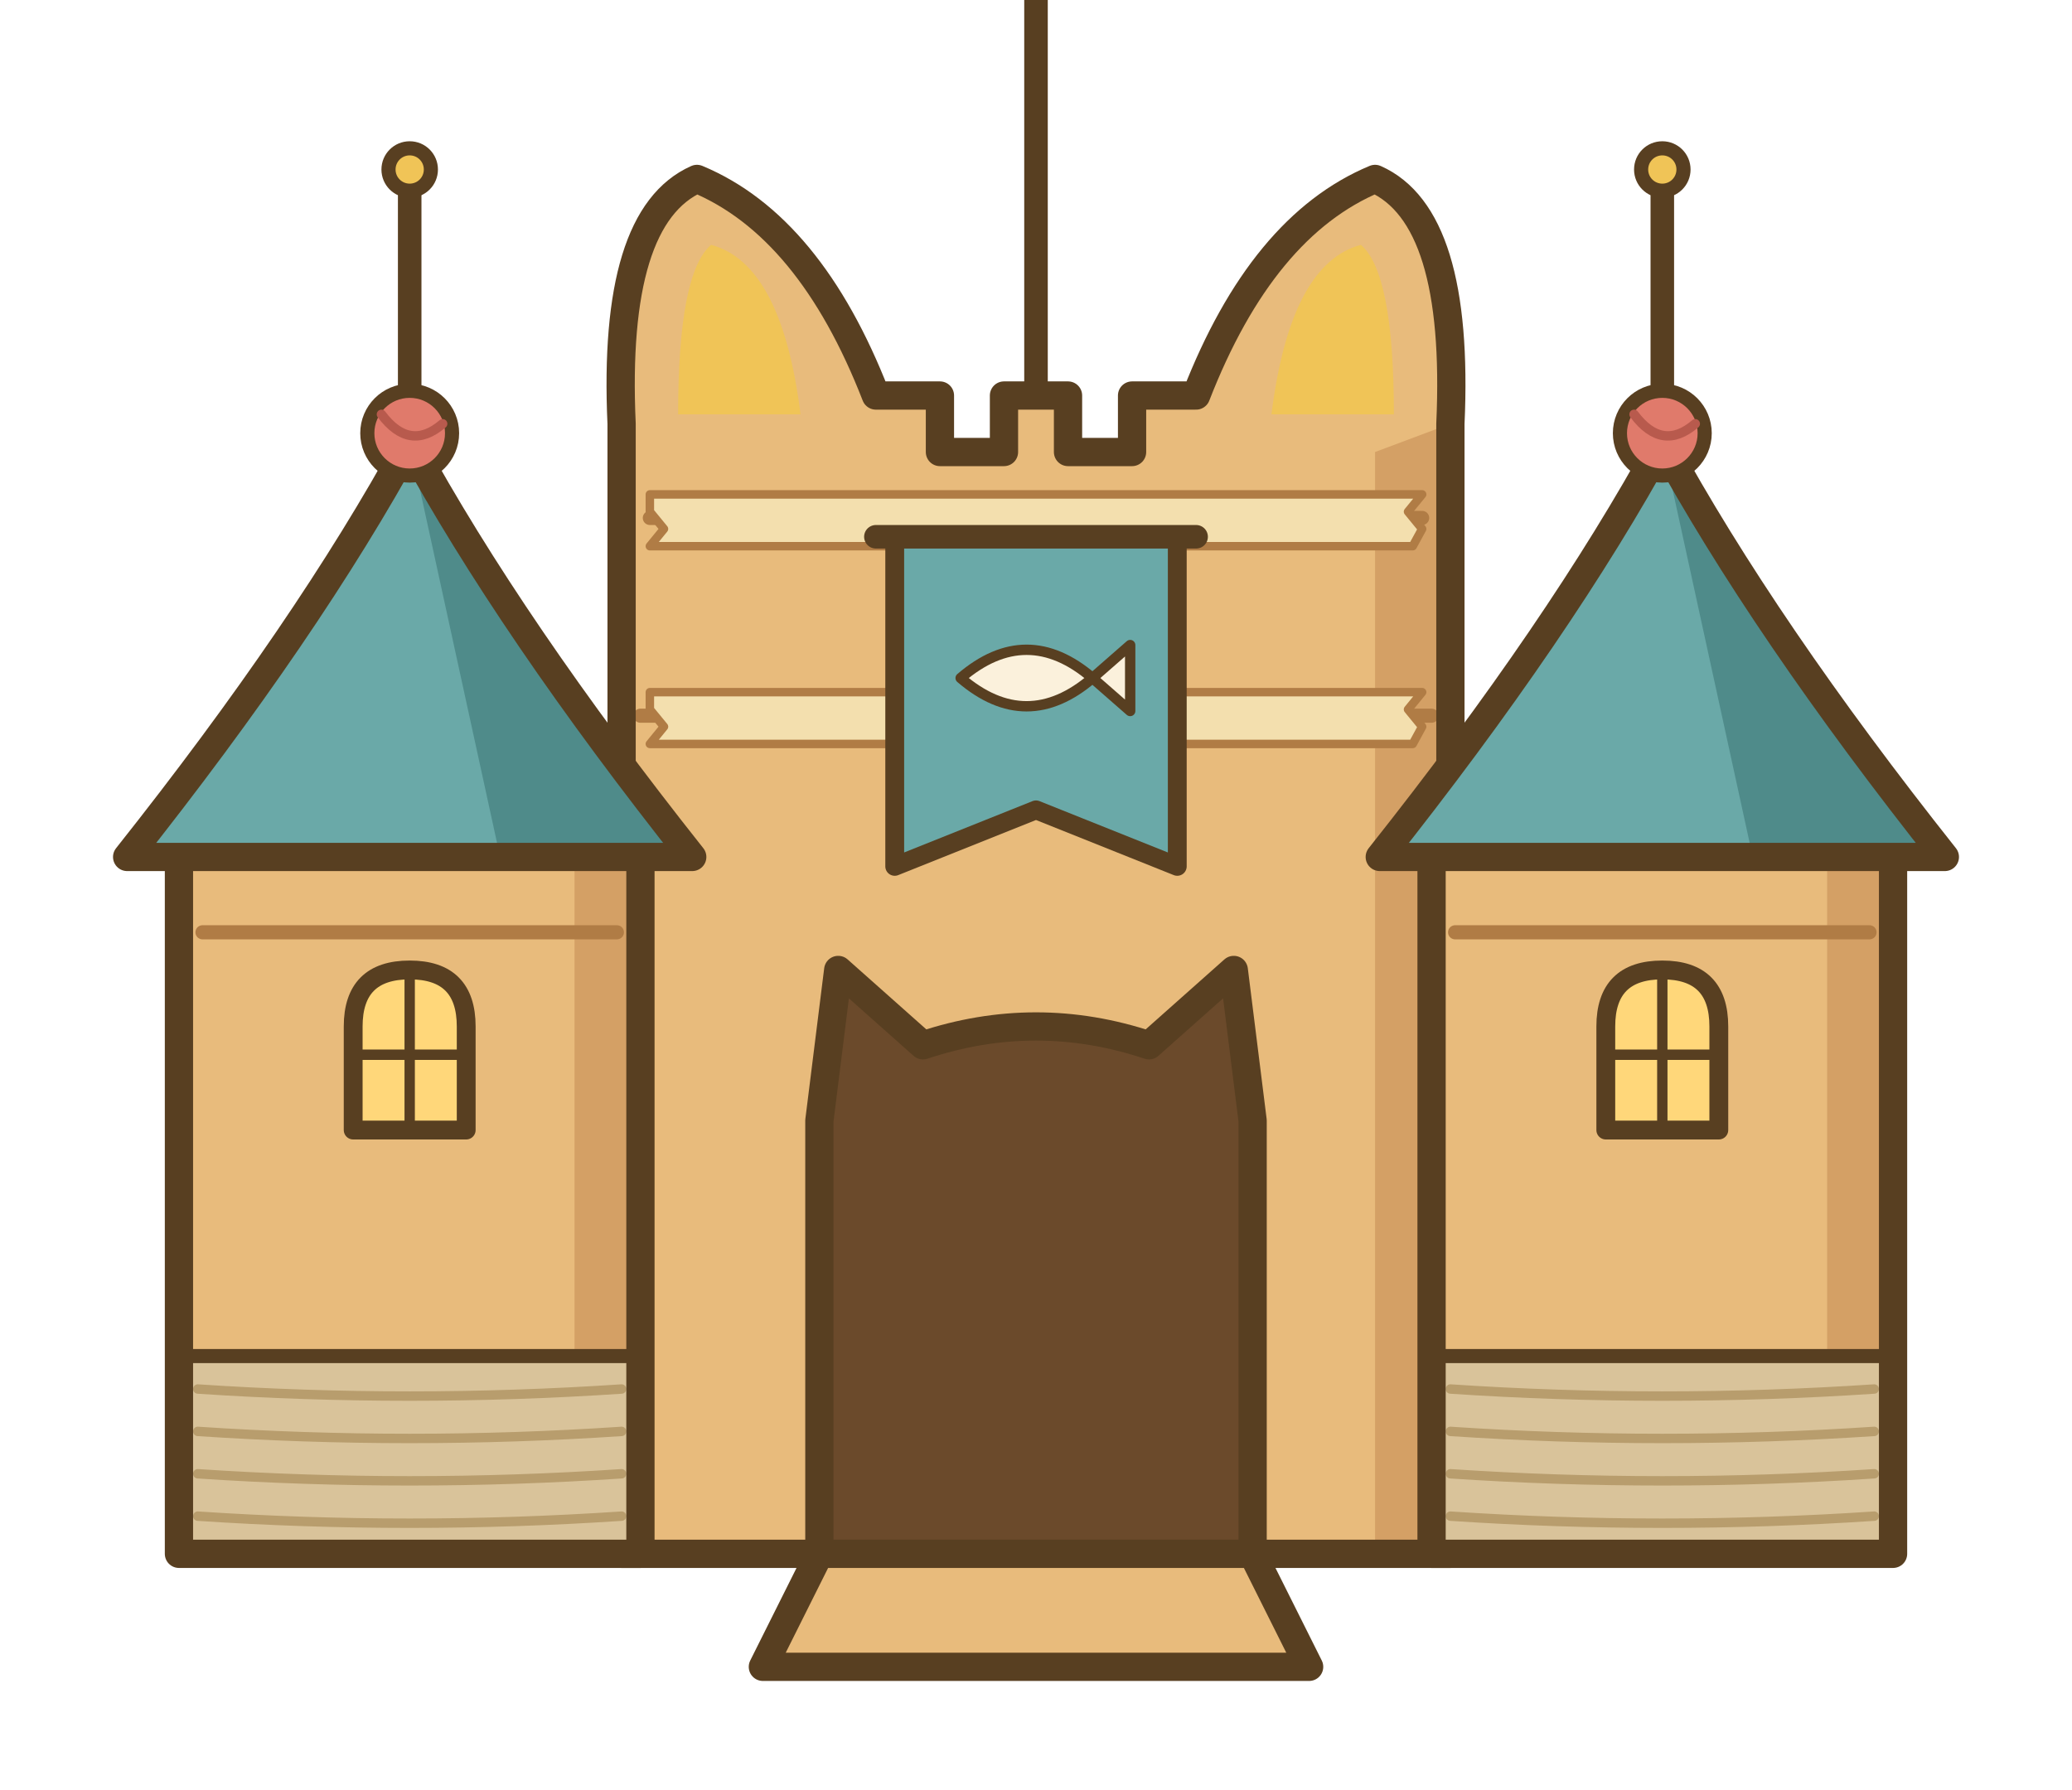
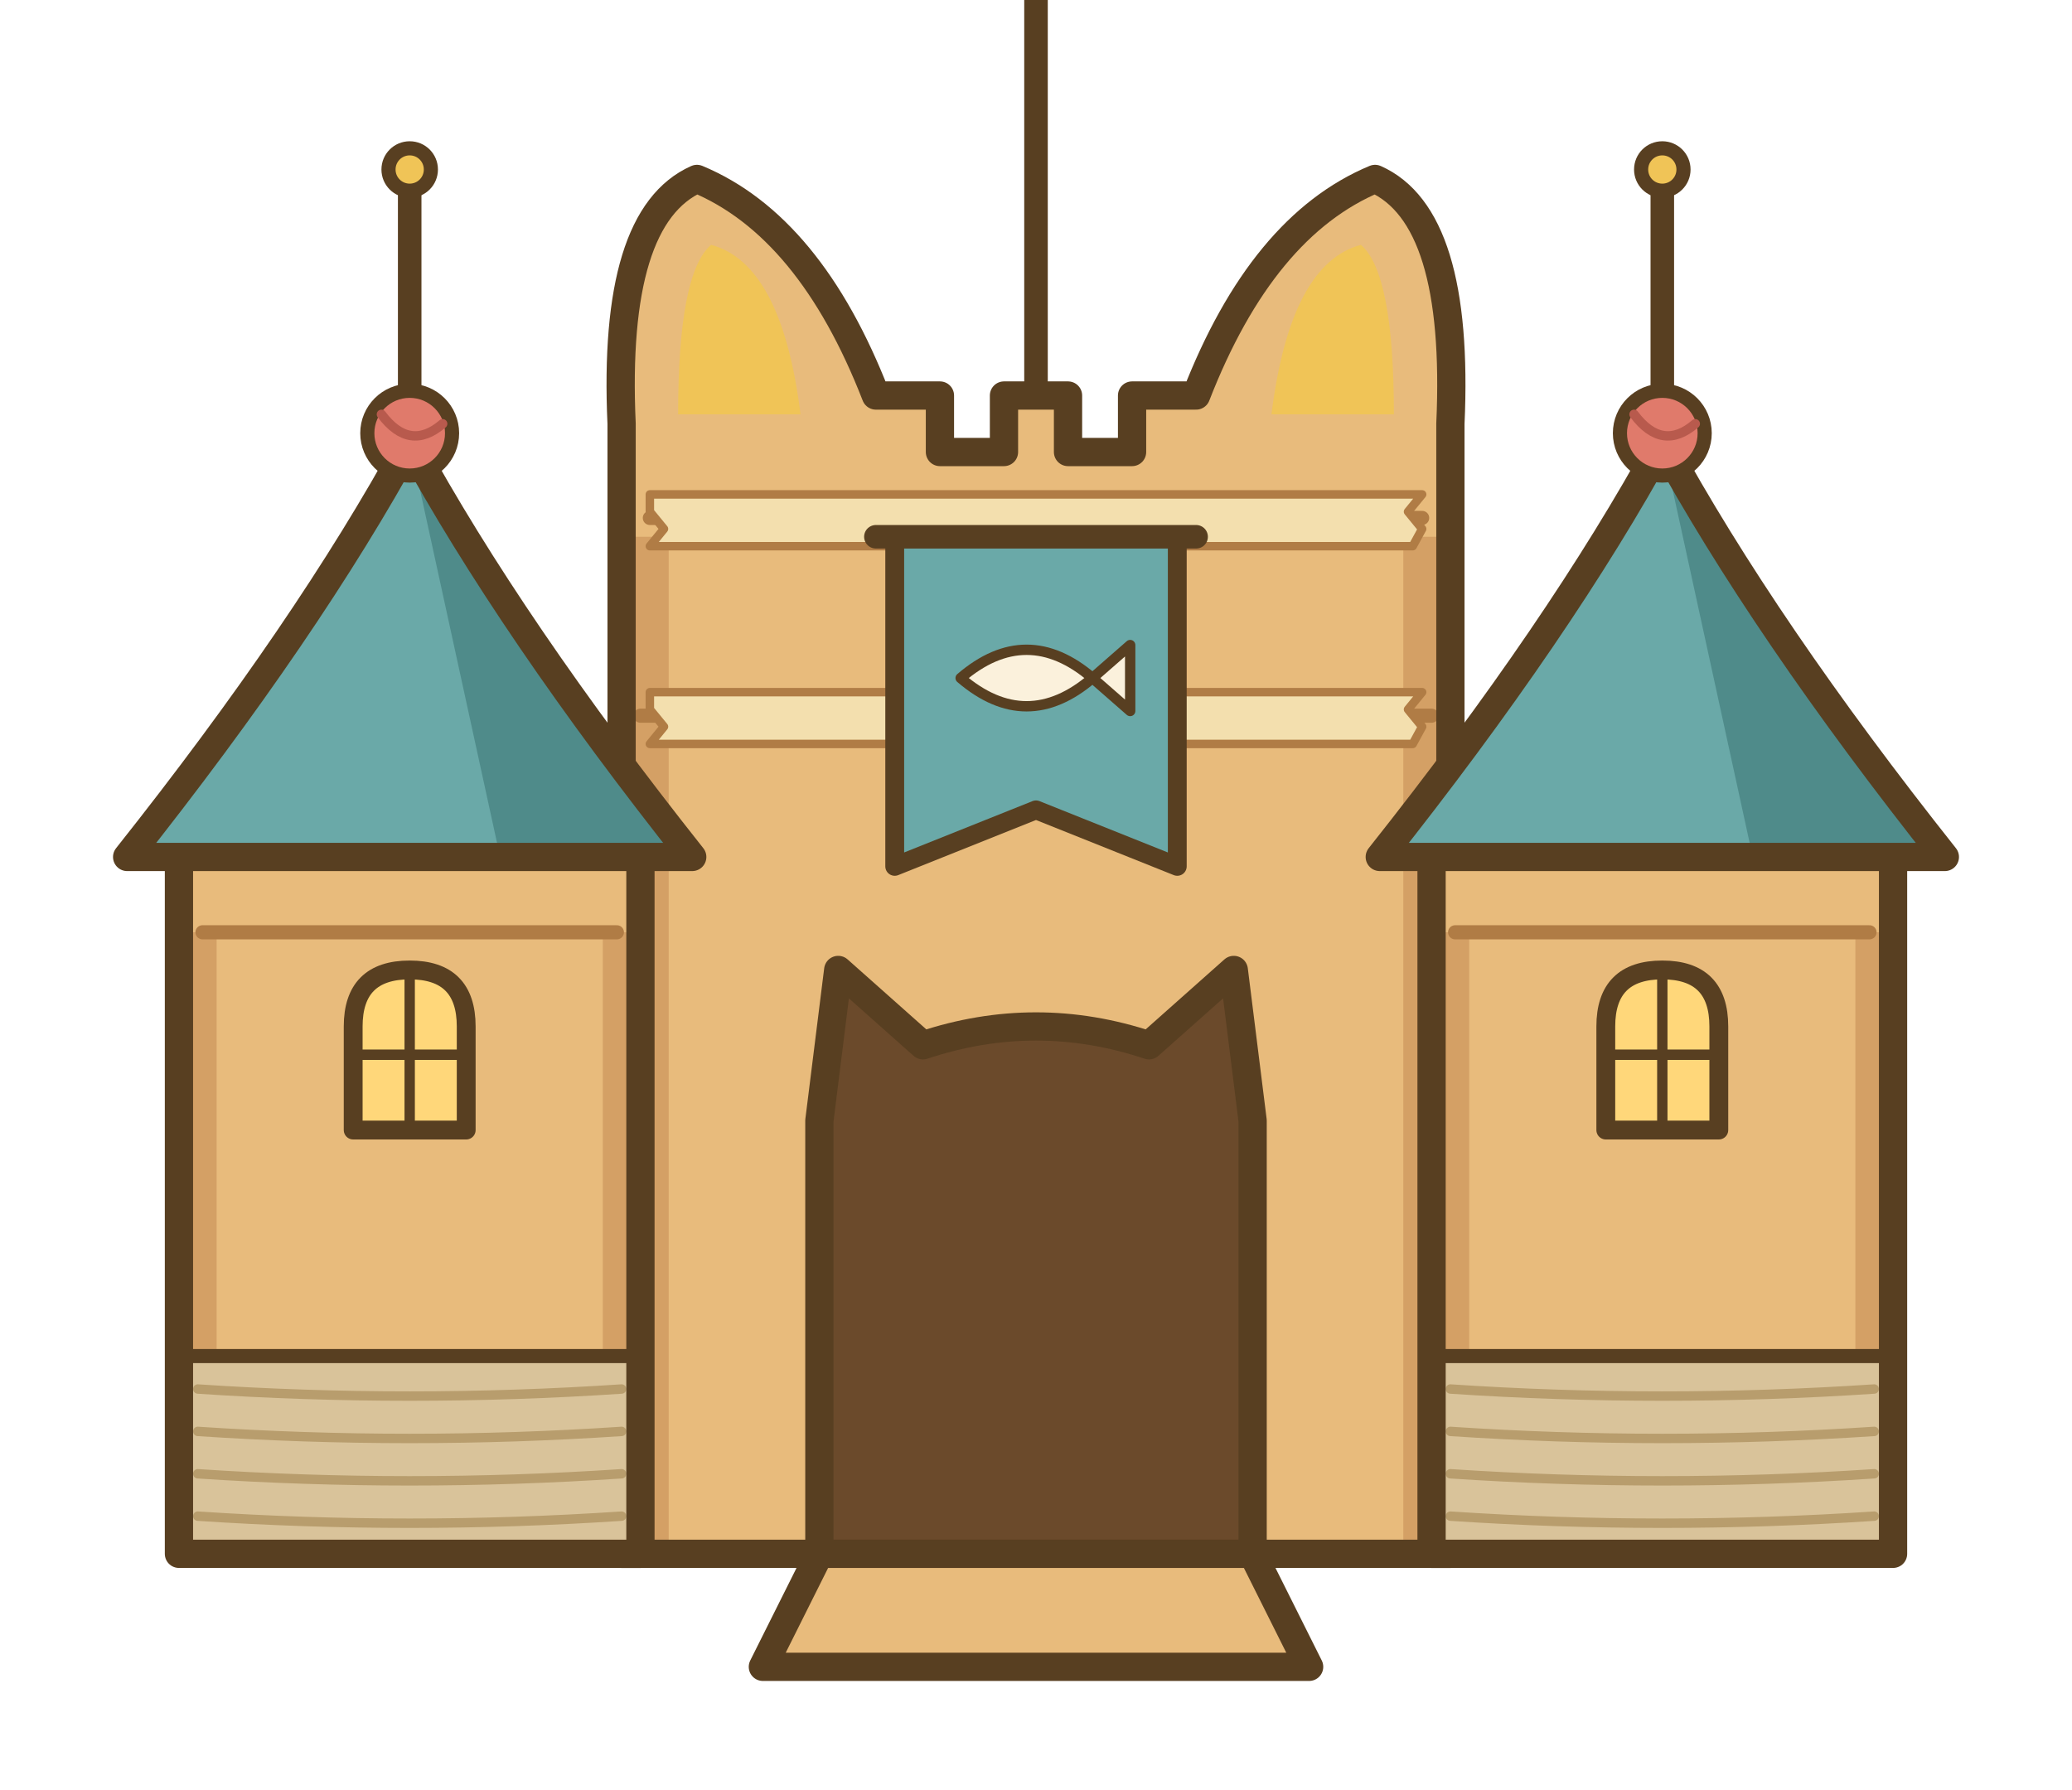
<svg xmlns="http://www.w3.org/2000/svg" width="440" height="380" viewBox="0 0 440 380">
  <path d="M220 94 L220 -12" fill="none" stroke="#583f21" stroke-width="5" stroke-linejoin="round" stroke-linecap="round" />
  <path d="M220 -20.5 C222.49 -20.5 224.5 -18.49 224.5 -16 C224.5 -13.51 222.49 -11.5 220 -11.5 C217.51 -11.5 215.5 -13.51 215.5 -16 C215.5 -18.49 217.51 -20.5 220 -20.5 Z" fill="#f0c457" stroke="#583f21" stroke-width="3" stroke-linejoin="round" stroke-linecap="round" />
  <path d="M132 330 L132 90 Q130 46 148 38 Q172 48 186 84 L186 84 L199.6 84 L199.6 96 L213.2 96 L213.2 84 L226.8 84 L226.8 96 L240.4 96 L240.4 84 L254 84 L254 84 Q268 48 292 38 Q310 46 308 90 L308 330 Z" fill="#e8bb7c" />
-   <path d="M292 96 L308 90 L308 330 L292 330 Z" fill="#d4a065" />
+   <path d="M132 114 L142 114 L142 330 L132 330 Z" fill="#d4a065" />
+   <path d="M298 114 L308 114 L308 330 L298 330 Z" fill="#d4a065" />
  <path d="M144 88 Q144 58 151 52 Q166 56 170 88 Z" fill="#f0c457" />
  <path d="M296 88 Q296 58 289 52 Q274 56 270 88 Z" fill="#f0c457" />
  <path d="M138 110 L302 110" fill="none" stroke="#b07c45" stroke-width="3" stroke-linejoin="round" stroke-linecap="round" />
  <path d="M136 152 L304 152" fill="none" stroke="#b07c45" stroke-width="3" stroke-linejoin="round" stroke-linecap="round" />
  <path d="M132 330 L132 90 Q130 46 148 38 Q172 48 186 84 L186 84 L199.6 84 L199.6 96 L213.2 96 L213.2 84 L226.8 84 L226.8 96 L240.4 96 L240.4 84 L254 84 L254 84 Q268 48 292 38 Q310 46 308 90 L308 330 Z" fill="none" stroke="#583f21" stroke-width="6" stroke-linejoin="round" stroke-linecap="round" />
  <path d="M38 330 L38 174 L136 174 L136 330 Z" fill="#e8bb7c" />
-   <path d="M122 170 L136 168 L136 330 L122 330 Z" fill="#d4a065" />
+   <path d="M38 198 L46 198 L46 330 L38 330 Z" fill="#d4a065" />
+   <path d="M128 198 L136 198 L136 330 L128 330 Z" fill="#d4a065" />
  <path d="M43 198 L131 198" fill="none" stroke="#b07c45" stroke-width="3" stroke-linejoin="round" stroke-linecap="round" />
  <path d="M43 288 L131 288 Q134 288 134 291 L134 325 Q134 328 131 328 L43 328 Q40 328 40 325 L40 291 Q40 288 43 288 Z" fill="#d9c39a" />
  <path d="M42 295 Q87 298 132 295" fill="none" stroke="#b89d6d" stroke-width="2" stroke-linejoin="round" stroke-linecap="round" />
  <path d="M42 304 Q87 307 132 304" fill="none" stroke="#b89d6d" stroke-width="2" stroke-linejoin="round" stroke-linecap="round" />
  <path d="M42 313 Q87 316 132 313" fill="none" stroke="#b89d6d" stroke-width="2" stroke-linejoin="round" stroke-linecap="round" />
  <path d="M42 322 Q87 325 132 322" fill="none" stroke="#b89d6d" stroke-width="2" stroke-linejoin="round" stroke-linecap="round" />
  <path d="M40 288 L134 288" fill="none" stroke="#583f21" stroke-width="3" stroke-linejoin="round" stroke-linecap="round" />
  <path d="M75 240 L75 218 Q75 206 87 206 Q99 206 99 218 L99 240 Z" fill="#ffd77a" stroke="#583f21" stroke-width="4" stroke-linejoin="round" stroke-linecap="round" />
  <path d="M87 208 L87 239 M76 224 L98 224" fill="none" stroke="#583f21" stroke-width="2.2" stroke-linejoin="round" stroke-linecap="round" />
  <path d="M38 330 L38 174 L136 174 L136 330 Z" fill="none" stroke="#583f21" stroke-width="6" stroke-linejoin="round" stroke-linecap="round" />
  <path d="M87 102 L87 40" fill="none" stroke="#583f21" stroke-width="5" stroke-linejoin="round" stroke-linecap="round" />
  <path d="M87 31.5 C89.49 31.5 91.5 33.51 91.5 36 C91.5 38.49 89.49 40.5 87 40.5 C84.51 40.5 82.5 38.49 82.5 36 C82.5 33.51 84.51 31.5 87 31.5 Z" fill="#f0c457" stroke="#583f21" stroke-width="3" stroke-linejoin="round" stroke-linecap="round" />
  <path d="M27 182 Q65.4 133.6 87 94 Q108.6 133.6 147 182 Z" fill="#6aa9a8" />
  <path d="M87 94 Q108.6 133.6 147 182 L106.2 182 Z" fill="#4f8b8a" />
  <path d="M27 182 Q65.4 133.6 87 94 Q108.6 133.6 147 182 Z" fill="none" stroke="#583f21" stroke-width="6" stroke-linejoin="round" stroke-linecap="round" />
  <path d="M87 83 C91.97 83 96 87.03 96 92 C96 96.97 91.97 101 87 101 C82.03 101 78 96.97 78 92 C78 87.03 82.03 83 87 83 Z" fill="#e07a6b" stroke="#583f21" stroke-width="3" stroke-linejoin="round" stroke-linecap="round" />
  <path d="M81 88 Q87 96 94 90" fill="none" stroke="#b85a4d" stroke-width="2" stroke-linejoin="round" stroke-linecap="round" />
  <path d="M304 330 L304 174 L402 174 L402 330 Z" fill="#e8bb7c" />
-   <path d="M388 170 L402 168 L402 330 L388 330 Z" fill="#d4a065" />
+   <path d="M304 198 L312 198 L312 330 L304 330 Z" fill="#d4a065" />
+   <path d="M394 198 L402 198 L402 330 L394 330 Z" fill="#d4a065" />
  <path d="M309 198 L397 198" fill="none" stroke="#b07c45" stroke-width="3" stroke-linejoin="round" stroke-linecap="round" />
  <path d="M309 288 L397 288 Q400 288 400 291 L400 325 Q400 328 397 328 L309 328 Q306 328 306 325 L306 291 Q306 288 309 288 Z" fill="#d9c39a" />
  <path d="M308 295 Q353 298 398 295" fill="none" stroke="#b89d6d" stroke-width="2" stroke-linejoin="round" stroke-linecap="round" />
  <path d="M308 304 Q353 307 398 304" fill="none" stroke="#b89d6d" stroke-width="2" stroke-linejoin="round" stroke-linecap="round" />
  <path d="M308 313 Q353 316 398 313" fill="none" stroke="#b89d6d" stroke-width="2" stroke-linejoin="round" stroke-linecap="round" />
  <path d="M308 322 Q353 325 398 322" fill="none" stroke="#b89d6d" stroke-width="2" stroke-linejoin="round" stroke-linecap="round" />
  <path d="M306 288 L400 288" fill="none" stroke="#583f21" stroke-width="3" stroke-linejoin="round" stroke-linecap="round" />
  <path d="M341 240 L341 218 Q341 206 353 206 Q365 206 365 218 L365 240 Z" fill="#ffd77a" stroke="#583f21" stroke-width="4" stroke-linejoin="round" stroke-linecap="round" />
  <path d="M353 208 L353 239 M342 224 L364 224" fill="none" stroke="#583f21" stroke-width="2.2" stroke-linejoin="round" stroke-linecap="round" />
  <path d="M304 330 L304 174 L402 174 L402 330 Z" fill="none" stroke="#583f21" stroke-width="6" stroke-linejoin="round" stroke-linecap="round" />
  <path d="M353 102 L353 40" fill="none" stroke="#583f21" stroke-width="5" stroke-linejoin="round" stroke-linecap="round" />
  <path d="M353 31.5 C355.49 31.5 357.5 33.51 357.5 36 C357.5 38.49 355.49 40.5 353 40.5 C350.51 40.5 348.5 38.49 348.5 36 C348.5 33.51 350.51 31.5 353 31.5 Z" fill="#f0c457" stroke="#583f21" stroke-width="3" stroke-linejoin="round" stroke-linecap="round" />
  <path d="M293 182 Q331.4 133.6 353 94 Q374.6 133.6 413 182 Z" fill="#6aa9a8" />
  <path d="M353 94 Q374.6 133.6 413 182 L372.2 182 Z" fill="#4f8b8a" />
  <path d="M293 182 Q331.4 133.6 353 94 Q374.6 133.6 413 182 Z" fill="none" stroke="#583f21" stroke-width="6" stroke-linejoin="round" stroke-linecap="round" />
  <path d="M353 83 C357.97 83 362 87.03 362 92 C362 96.97 357.97 101 353 101 C348.03 101 344 96.97 344 92 C344 87.03 348.03 83 353 83 Z" fill="#e07a6b" stroke="#583f21" stroke-width="3" stroke-linejoin="round" stroke-linecap="round" />
  <path d="M347 88 Q353 96 360 90" fill="none" stroke="#b85a4d" stroke-width="2" stroke-linejoin="round" stroke-linecap="round" />
  <path d="M138 105 L302 105 L299 108.67 L302 112.33 L300 116 L138 116 L141 112.33 L138 108.67 Z" fill="#f3dfae" stroke="#b07c45" stroke-width="1.8" stroke-linejoin="round" stroke-linecap="round" />
  <path d="M138 147 L302 147 L299 150.67 L302 154.33 L300 158 L138 158 L141 154.33 L138 150.67 Z" fill="#f3dfae" stroke="#b07c45" stroke-width="1.8" stroke-linejoin="round" stroke-linecap="round" />
  <path d="M174 330 L174 238 L178 206 L196 222 Q220 214 244 222 L262 206 L266 238 L266 330 Z" fill="#6b4a2b" stroke="#583f21" stroke-width="6" stroke-linejoin="round" stroke-linecap="round" />
  <path d="M190 114 L250 114 L250 184 L220 172 L190 184 Z" fill="#6aa9a8" stroke="#583f21" stroke-width="4" stroke-linejoin="round" stroke-linecap="round" />
  <path d="M204 144 Q218 132 232 144 Q218 156 204 144 Z M232 144 L240 137 L240 151 Z" fill="#fbf1dc" stroke="#583f21" stroke-width="2.2" stroke-linejoin="round" stroke-linecap="round" />
  <path d="M186 114 L254 114" fill="none" stroke="#583f21" stroke-width="5" stroke-linejoin="round" stroke-linecap="round" />
  <path d="M174 330 L266 330 L278 354 L162 354 Z" fill="#e8bb7c" stroke="#583f21" stroke-width="6" stroke-linejoin="round" stroke-linecap="round" />
</svg>
